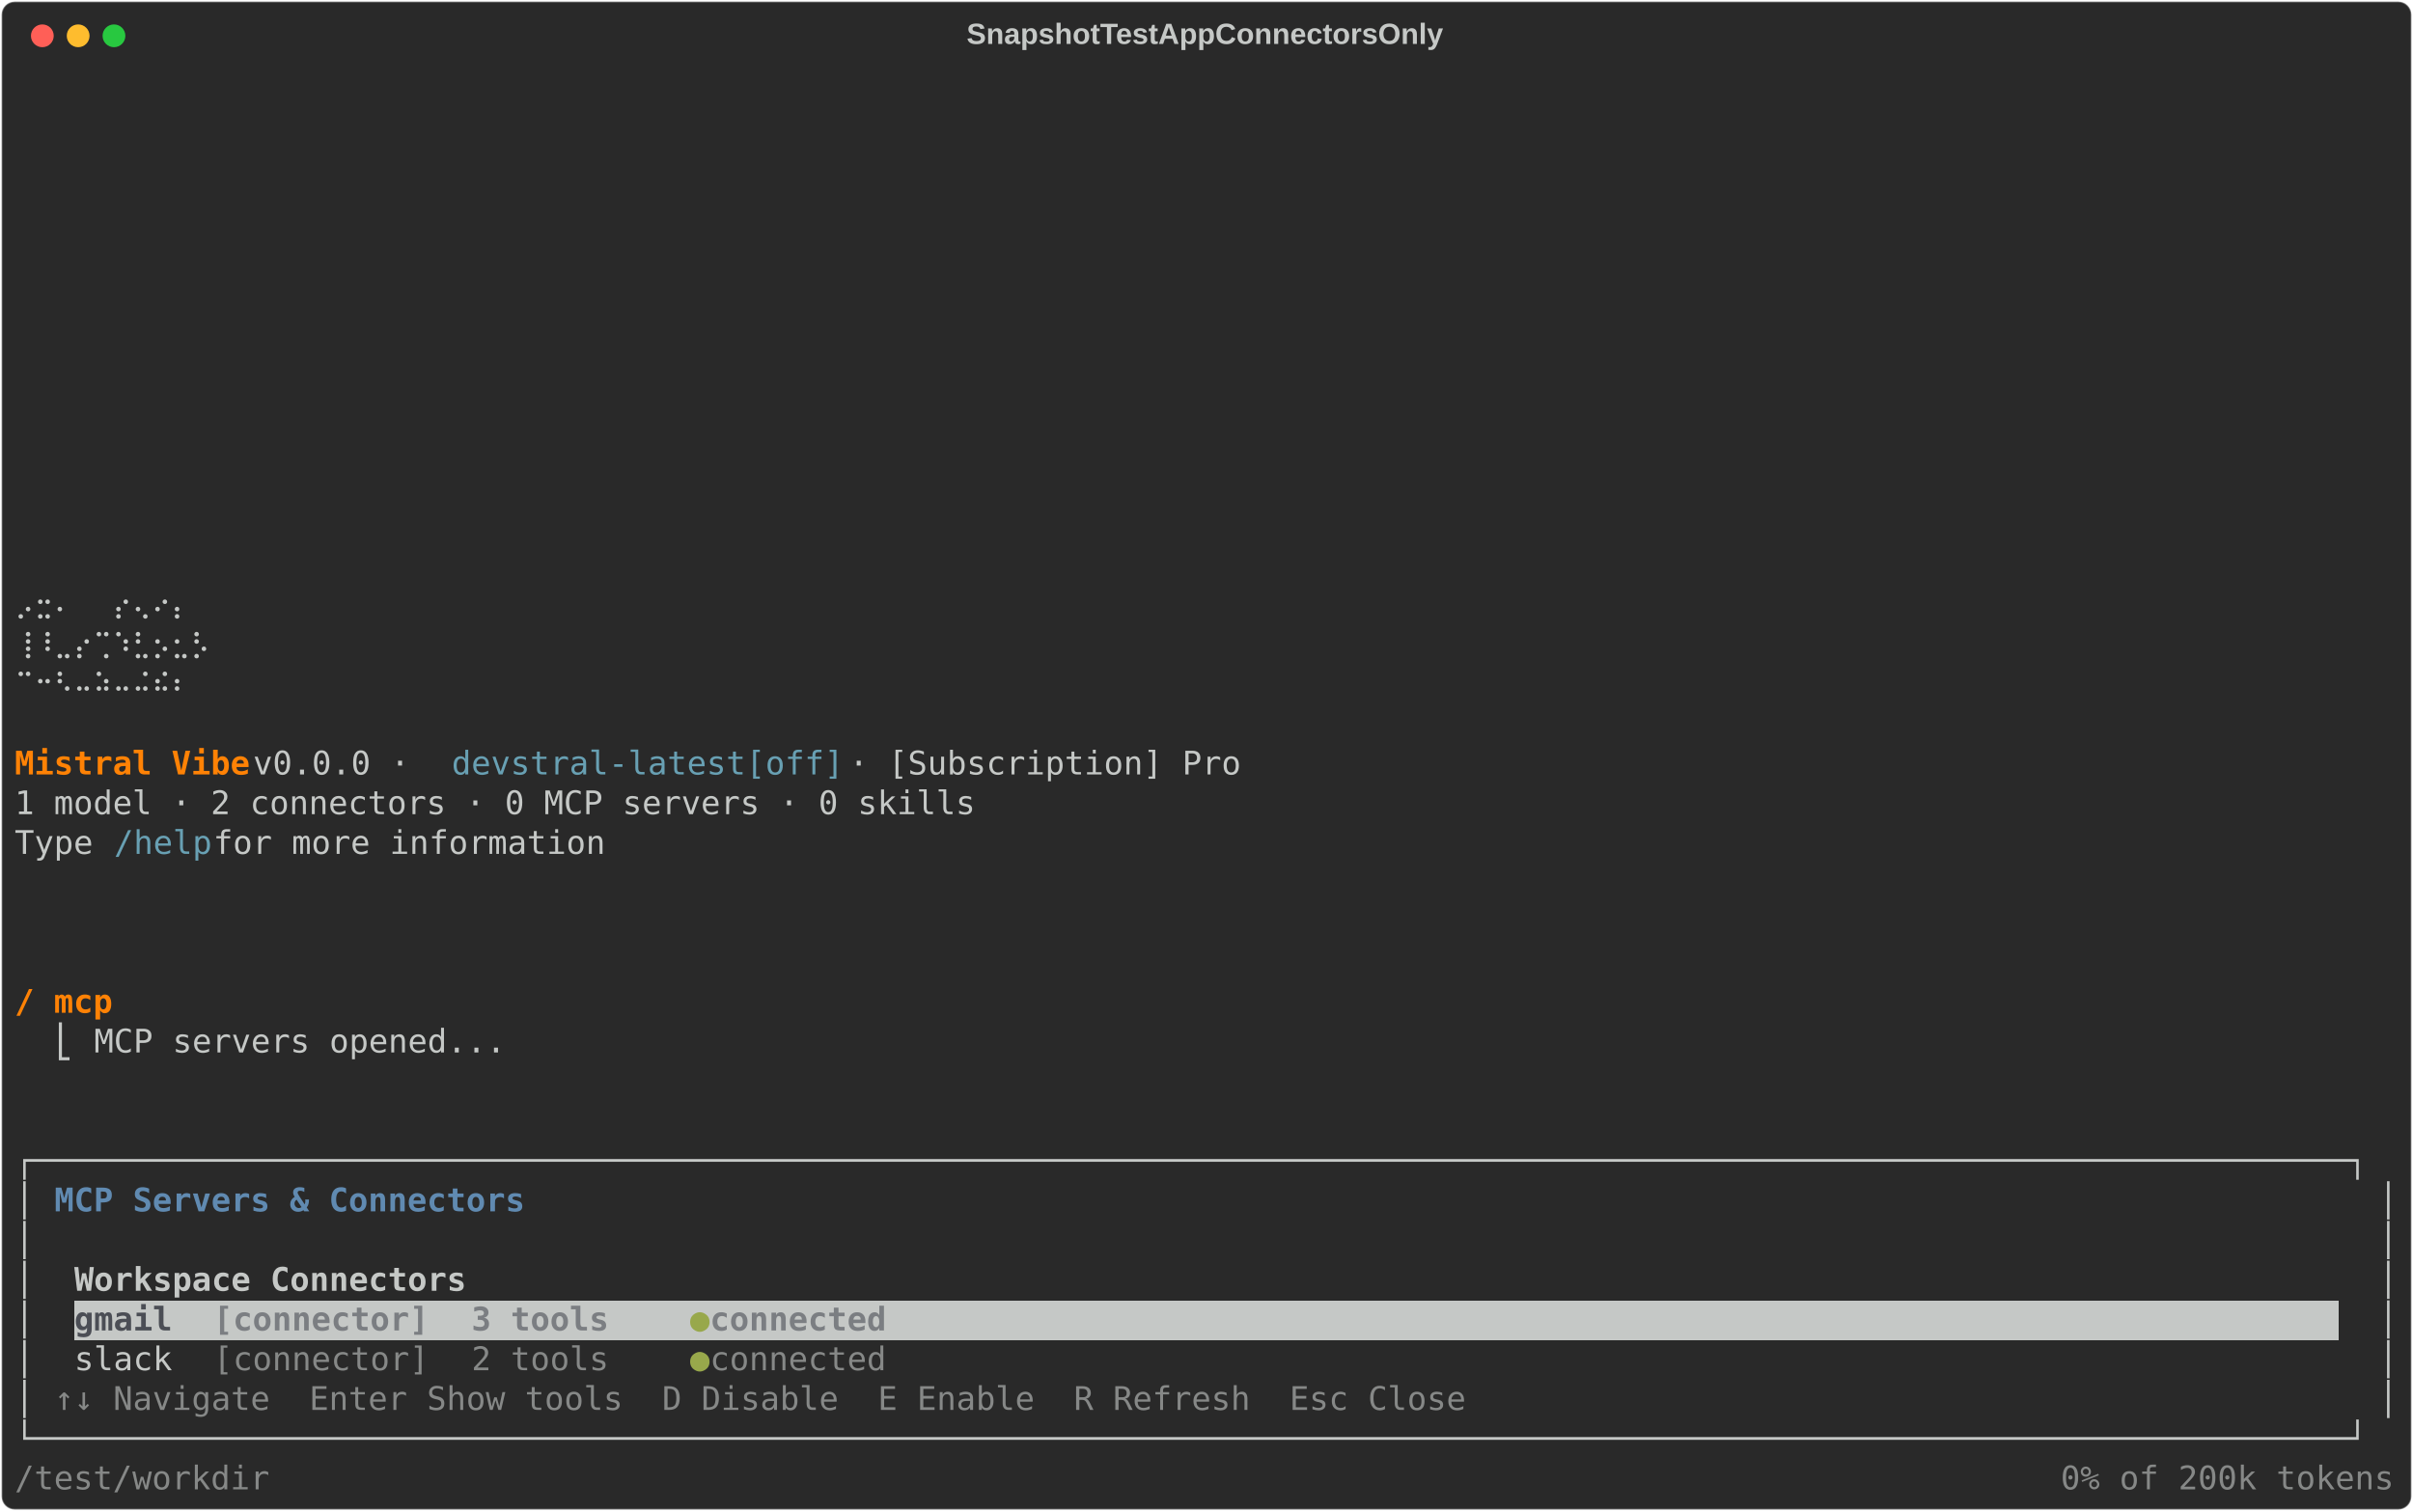
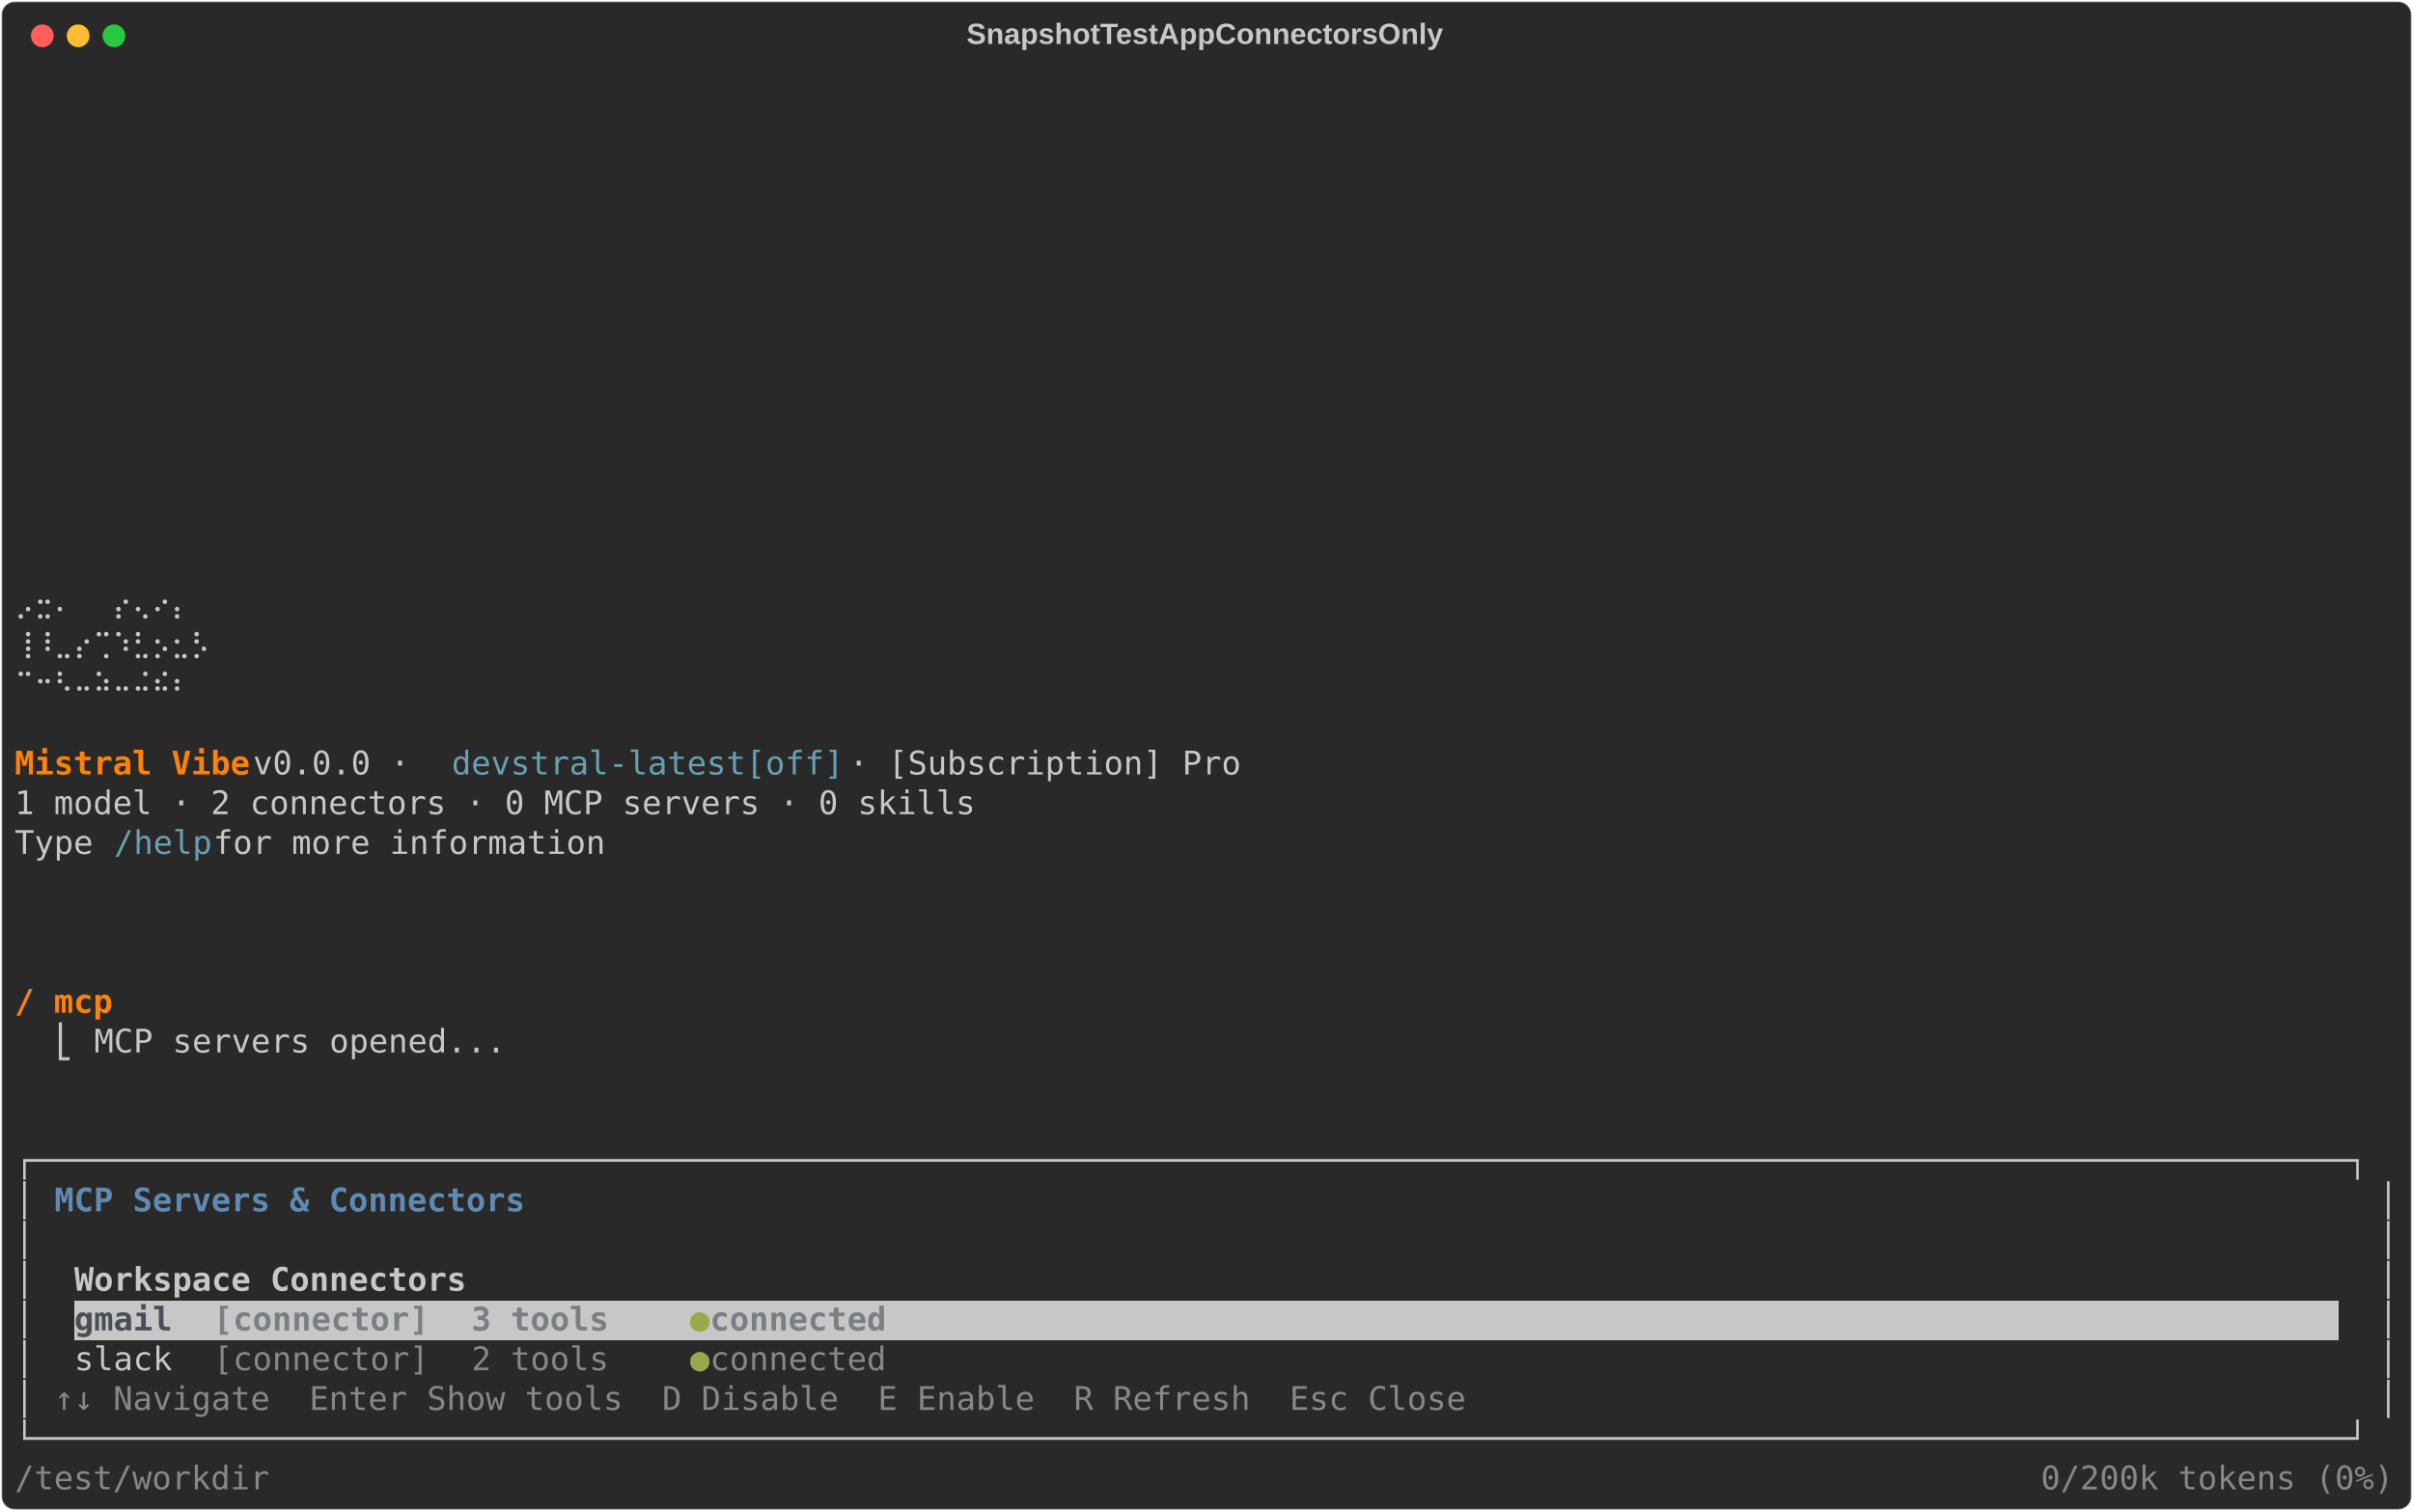
<svg xmlns="http://www.w3.org/2000/svg" class="rich-terminal" viewBox="0 0 1482 928.4">
  <style>

    @font-face {
        font-family: "Fira Code";
        src: local("FiraCode-Regular"),
                url("https://cdnjs.cloudflare.com/ajax/libs/firacode/6.2.0/woff2/FiraCode-Regular.woff2") format("woff2"),
                url("https://cdnjs.cloudflare.com/ajax/libs/firacode/6.2.0/woff/FiraCode-Regular.woff") format("woff");
        font-style: normal;
        font-weight: 400;
    }
    @font-face {
        font-family: "Fira Code";
        src: local("FiraCode-Bold"),
                url("https://cdnjs.cloudflare.com/ajax/libs/firacode/6.2.0/woff2/FiraCode-Bold.woff2") format("woff2"),
                url("https://cdnjs.cloudflare.com/ajax/libs/firacode/6.2.0/woff/FiraCode-Bold.woff") format("woff");
        font-style: bold;
        font-weight: 700;
    }

    .terminal-matrix {
        font-family: Fira Code, monospace;
        font-size: 20px;
        line-height: 24.4px;
        font-variant-east-asian: full-width;
    }

    .terminal-title {
        font-size: 18px;
        font-weight: bold;
        font-family: arial;
    }

    .terminal-r1 { fill: #c5c8c6 }
.terminal-r2 { fill: #ff8205;font-weight: bold }
.terminal-r3 { fill: #68a0b3 }
.terminal-r4 { fill: #608ab1;font-weight: bold }
.terminal-r5 { fill: #c5c8c6;font-weight: bold }
.terminal-r6 { fill: #4b4e55;font-weight: bold }
.terminal-r7 { fill: #7b7e82;font-weight: bold }
.terminal-r8 { fill: #98a84b;font-weight: bold }
.terminal-r9 { fill: #868887 }
.terminal-r10 { fill: #98a84b }
    </style>
  <defs>
    <clipPath id="terminal-clip-terminal">
      <rect x="0" y="0" width="1463.0" height="877.4" />
    </clipPath>
    <clipPath id="terminal-line-0">
      <rect x="0" y="1.5" width="1464" height="24.65" />
    </clipPath>
    <clipPath id="terminal-line-1">
      <rect x="0" y="25.9" width="1464" height="24.65" />
    </clipPath>
    <clipPath id="terminal-line-2">
      <rect x="0" y="50.3" width="1464" height="24.65" />
    </clipPath>
    <clipPath id="terminal-line-3">
      <rect x="0" y="74.7" width="1464" height="24.65" />
    </clipPath>
    <clipPath id="terminal-line-4">
      <rect x="0" y="99.1" width="1464" height="24.65" />
    </clipPath>
    <clipPath id="terminal-line-5">
      <rect x="0" y="123.5" width="1464" height="24.65" />
    </clipPath>
    <clipPath id="terminal-line-6">
      <rect x="0" y="147.9" width="1464" height="24.65" />
    </clipPath>
    <clipPath id="terminal-line-7">
      <rect x="0" y="172.3" width="1464" height="24.65" />
    </clipPath>
    <clipPath id="terminal-line-8">
      <rect x="0" y="196.7" width="1464" height="24.65" />
    </clipPath>
    <clipPath id="terminal-line-9">
      <rect x="0" y="221.1" width="1464" height="24.65" />
    </clipPath>
    <clipPath id="terminal-line-10">
      <rect x="0" y="245.5" width="1464" height="24.65" />
    </clipPath>
    <clipPath id="terminal-line-11">
      <rect x="0" y="269.9" width="1464" height="24.65" />
    </clipPath>
    <clipPath id="terminal-line-12">
      <rect x="0" y="294.3" width="1464" height="24.65" />
    </clipPath>
    <clipPath id="terminal-line-13">
      <rect x="0" y="318.7" width="1464" height="24.65" />
    </clipPath>
    <clipPath id="terminal-line-14">
      <rect x="0" y="343.1" width="1464" height="24.65" />
    </clipPath>
    <clipPath id="terminal-line-15">
      <rect x="0" y="367.5" width="1464" height="24.65" />
    </clipPath>
    <clipPath id="terminal-line-16">
      <rect x="0" y="391.9" width="1464" height="24.65" />
    </clipPath>
    <clipPath id="terminal-line-17">
      <rect x="0" y="416.3" width="1464" height="24.65" />
    </clipPath>
    <clipPath id="terminal-line-18">
      <rect x="0" y="440.7" width="1464" height="24.65" />
    </clipPath>
    <clipPath id="terminal-line-19">
      <rect x="0" y="465.1" width="1464" height="24.65" />
    </clipPath>
    <clipPath id="terminal-line-20">
      <rect x="0" y="489.5" width="1464" height="24.65" />
    </clipPath>
    <clipPath id="terminal-line-21">
      <rect x="0" y="513.9" width="1464" height="24.65" />
    </clipPath>
    <clipPath id="terminal-line-22">
      <rect x="0" y="538.3" width="1464" height="24.65" />
    </clipPath>
    <clipPath id="terminal-line-23">
      <rect x="0" y="562.7" width="1464" height="24.65" />
    </clipPath>
    <clipPath id="terminal-line-24">
      <rect x="0" y="587.1" width="1464" height="24.65" />
    </clipPath>
    <clipPath id="terminal-line-25">
      <rect x="0" y="611.5" width="1464" height="24.65" />
    </clipPath>
    <clipPath id="terminal-line-26">
      <rect x="0" y="635.9" width="1464" height="24.65" />
    </clipPath>
    <clipPath id="terminal-line-27">
      <rect x="0" y="660.3" width="1464" height="24.65" />
    </clipPath>
    <clipPath id="terminal-line-28">
      <rect x="0" y="684.7" width="1464" height="24.65" />
    </clipPath>
    <clipPath id="terminal-line-29">
      <rect x="0" y="709.1" width="1464" height="24.65" />
    </clipPath>
    <clipPath id="terminal-line-30">
      <rect x="0" y="733.5" width="1464" height="24.65" />
    </clipPath>
    <clipPath id="terminal-line-31">
      <rect x="0" y="757.9" width="1464" height="24.65" />
    </clipPath>
    <clipPath id="terminal-line-32">
      <rect x="0" y="782.3" width="1464" height="24.65" />
    </clipPath>
    <clipPath id="terminal-line-33">
      <rect x="0" y="806.7" width="1464" height="24.65" />
    </clipPath>
    <clipPath id="terminal-line-34">
      <rect x="0" y="831.1" width="1464" height="24.65" />
    </clipPath>
  </defs>
  <rect fill="#292929" stroke="rgba(255,255,255,0.35)" stroke-width="1" x="1" y="1" width="1480" height="926.4" rx="8" />
  <text class="terminal-title" fill="#c5c8c6" text-anchor="middle" x="740" y="27">SnapshotTestAppConnectorsOnly</text>
  <g transform="translate(26,22)">
    <circle cx="0" cy="0" r="7" fill="#ff5f57" />
    <circle cx="22" cy="0" r="7" fill="#febc2e" />
    <circle cx="44" cy="0" r="7" fill="#28c840" />
  </g>
  <g transform="translate(9, 41)" clip-path="url(#terminal-clip-terminal)">
    <rect fill="#c5c8c6" x="36.6" y="757.9" width="85.4" height="24.65" shape-rendering="crispEdges" />
    <rect fill="#c5c8c6" x="122" y="757.9" width="158.6" height="24.65" shape-rendering="crispEdges" />
    <rect fill="#c5c8c6" x="280.6" y="757.9" width="109.8" height="24.65" shape-rendering="crispEdges" />
    <rect fill="#c5c8c6" x="390.4" y="757.9" width="24.4" height="24.65" shape-rendering="crispEdges" />
    <rect fill="#c5c8c6" x="414.8" y="757.9" width="12.2" height="24.65" shape-rendering="crispEdges" />
    <rect fill="#c5c8c6" x="427" y="757.9" width="122" height="24.65" shape-rendering="crispEdges" />
    <rect fill="#c5c8c6" x="549" y="757.9" width="878.4" height="24.65" shape-rendering="crispEdges" />
    <g class="terminal-matrix">
      <text class="terminal-r1" x="1464" y="20" textLength="12.2" clip-path="url(#terminal-line-0)">
</text>
      <text class="terminal-r1" x="1464" y="44.4" textLength="12.2" clip-path="url(#terminal-line-1)">
</text>
      <text class="terminal-r1" x="1464" y="68.8" textLength="12.2" clip-path="url(#terminal-line-2)">
</text>
      <text class="terminal-r1" x="1464" y="93.2" textLength="12.2" clip-path="url(#terminal-line-3)">
</text>
      <text class="terminal-r1" x="1464" y="117.6" textLength="12.2" clip-path="url(#terminal-line-4)">
</text>
      <text class="terminal-r1" x="1464" y="142" textLength="12.2" clip-path="url(#terminal-line-5)">
</text>
      <text class="terminal-r1" x="1464" y="166.4" textLength="12.2" clip-path="url(#terminal-line-6)">
</text>
      <text class="terminal-r1" x="1464" y="190.8" textLength="12.2" clip-path="url(#terminal-line-7)">
</text>
      <text class="terminal-r1" x="1464" y="215.2" textLength="12.2" clip-path="url(#terminal-line-8)">
</text>
      <text class="terminal-r1" x="1464" y="239.6" textLength="12.2" clip-path="url(#terminal-line-9)">
</text>
      <text class="terminal-r1" x="1464" y="264" textLength="12.2" clip-path="url(#terminal-line-10)">
</text>
      <text class="terminal-r1" x="1464" y="288.4" textLength="12.2" clip-path="url(#terminal-line-11)">
</text>
      <text class="terminal-r1" x="1464" y="312.8" textLength="12.2" clip-path="url(#terminal-line-12)">
</text>
      <text class="terminal-r1" x="0" y="337.2" textLength="134.2" clip-path="url(#terminal-line-13)">  ⡠⣒⠄  ⡔⢄⠔⡄</text>
      <text class="terminal-r1" x="1464" y="337.2" textLength="12.2" clip-path="url(#terminal-line-13)">
</text>
      <text class="terminal-r1" x="0" y="361.6" textLength="134.2" clip-path="url(#terminal-line-14)"> ⢸⠸⣀⡔⢉⠱⣃⡢⣂⡣</text>
      <text class="terminal-r1" x="1464" y="361.6" textLength="12.2" clip-path="url(#terminal-line-14)">
</text>
      <text class="terminal-r1" x="0" y="386" textLength="134.2" clip-path="url(#terminal-line-15)">  ⠉⠒⠣⠤⠵⠤⠬⠮⠆</text>
      <text class="terminal-r1" x="1464" y="386" textLength="12.2" clip-path="url(#terminal-line-15)">
</text>
      <text class="terminal-r1" x="1464" y="410.4" textLength="12.2" clip-path="url(#terminal-line-16)">
</text>
      <text class="terminal-r2" x="0" y="434.8" textLength="146.4" clip-path="url(#terminal-line-17)">Mistral Vibe</text>
      <text class="terminal-r1" x="146.4" y="434.8" textLength="122" clip-path="url(#terminal-line-17)"> v0.0.0 · </text>
      <text class="terminal-r3" x="268.4" y="434.8" textLength="244" clip-path="url(#terminal-line-17)">devstral-latest[off]</text>
      <text class="terminal-r1" x="512.4" y="434.8" textLength="256.2" clip-path="url(#terminal-line-17)"> · [Subscription] Pro</text>
      <text class="terminal-r1" x="1464" y="434.8" textLength="12.2" clip-path="url(#terminal-line-17)">
</text>
      <text class="terminal-r1" x="0" y="459.2" textLength="597.8" clip-path="url(#terminal-line-18)">1 model · 2 connectors · 0 MCP servers · 0 skills</text>
      <text class="terminal-r1" x="1464" y="459.2" textLength="12.2" clip-path="url(#terminal-line-18)">
</text>
      <text class="terminal-r1" x="0" y="483.6" textLength="61" clip-path="url(#terminal-line-19)">Type </text>
      <text class="terminal-r3" x="61" y="483.6" textLength="61" clip-path="url(#terminal-line-19)">/help</text>
      <text class="terminal-r1" x="122" y="483.6" textLength="256.2" clip-path="url(#terminal-line-19)"> for more information</text>
      <text class="terminal-r1" x="1464" y="483.6" textLength="12.2" clip-path="url(#terminal-line-19)">
</text>
      <text class="terminal-r1" x="1464" y="508" textLength="12.2" clip-path="url(#terminal-line-20)">
</text>
      <text class="terminal-r1" x="1464" y="532.4" textLength="12.2" clip-path="url(#terminal-line-21)">
</text>
      <text class="terminal-r1" x="1464" y="556.8" textLength="12.2" clip-path="url(#terminal-line-22)">
</text>
      <text class="terminal-r2" x="0" y="581.2" textLength="61" clip-path="url(#terminal-line-23)">/ mcp</text>
      <text class="terminal-r1" x="1464" y="581.2" textLength="12.2" clip-path="url(#terminal-line-23)">
</text>
      <text class="terminal-r1" x="24.4" y="605.6" textLength="12.2" clip-path="url(#terminal-line-24)">⎣</text>
      <text class="terminal-r1" x="48.8" y="605.6" textLength="256.2" clip-path="url(#terminal-line-24)">MCP servers opened...</text>
      <text class="terminal-r1" x="1464" y="605.6" textLength="12.2" clip-path="url(#terminal-line-24)">
</text>
      <text class="terminal-r1" x="1464" y="630" textLength="12.2" clip-path="url(#terminal-line-25)">
</text>
      <text class="terminal-r1" x="1464" y="654.4" textLength="12.2" clip-path="url(#terminal-line-26)">
</text>
      <text class="terminal-r1" x="0" y="678.8" textLength="1464" clip-path="url(#terminal-line-27)">┌──────────────────────────────────────────────────────────────────────────────────────────────────────────────────────┐</text>
      <text class="terminal-r1" x="1464" y="678.8" textLength="12.2" clip-path="url(#terminal-line-27)">
</text>
      <text class="terminal-r1" x="0" y="703.2" textLength="12.2" clip-path="url(#terminal-line-28)">│</text>
      <text class="terminal-r4" x="24.4" y="703.2" textLength="292.8" clip-path="url(#terminal-line-28)">MCP Servers &amp; Connectors</text>
      <text class="terminal-r1" x="1451.8" y="703.2" textLength="12.2" clip-path="url(#terminal-line-28)">│</text>
      <text class="terminal-r1" x="1464" y="703.2" textLength="12.2" clip-path="url(#terminal-line-28)">
</text>
      <text class="terminal-r1" x="0" y="727.6" textLength="12.2" clip-path="url(#terminal-line-29)">│</text>
      <text class="terminal-r1" x="1451.8" y="727.6" textLength="12.2" clip-path="url(#terminal-line-29)">│</text>
      <text class="terminal-r1" x="1464" y="727.6" textLength="12.2" clip-path="url(#terminal-line-29)">
</text>
      <text class="terminal-r1" x="0" y="752" textLength="12.2" clip-path="url(#terminal-line-30)">│</text>
      <text class="terminal-r5" x="36.6" y="752" textLength="244" clip-path="url(#terminal-line-30)">Workspace Connectors</text>
      <text class="terminal-r1" x="1451.8" y="752" textLength="12.2" clip-path="url(#terminal-line-30)">│</text>
      <text class="terminal-r1" x="1464" y="752" textLength="12.2" clip-path="url(#terminal-line-30)">
</text>
      <text class="terminal-r1" x="0" y="776.4" textLength="12.2" clip-path="url(#terminal-line-31)">│</text>
      <text class="terminal-r6" x="36.6" y="776.4" textLength="85.4" clip-path="url(#terminal-line-31)">  gmail</text>
      <text class="terminal-r7" x="122" y="776.4" textLength="158.6" clip-path="url(#terminal-line-31)">  [connector]</text>
      <text class="terminal-r7" x="280.6" y="776.4" textLength="109.8" clip-path="url(#terminal-line-31)">  3 tools</text>
      <text class="terminal-r8" x="414.8" y="776.4" textLength="12.2" clip-path="url(#terminal-line-31)">●</text>
      <text class="terminal-r7" x="427" y="776.4" textLength="122" clip-path="url(#terminal-line-31)"> connected</text>
      <text class="terminal-r1" x="1451.8" y="776.4" textLength="12.2" clip-path="url(#terminal-line-31)">│</text>
      <text class="terminal-r1" x="1464" y="776.4" textLength="12.2" clip-path="url(#terminal-line-31)">
</text>
      <text class="terminal-r1" x="0" y="800.8" textLength="12.2" clip-path="url(#terminal-line-32)">│</text>
      <text class="terminal-r1" x="36.6" y="800.8" textLength="85.4" clip-path="url(#terminal-line-32)">  slack</text>
      <text class="terminal-r9" x="122" y="800.8" textLength="158.6" clip-path="url(#terminal-line-32)">  [connector]</text>
      <text class="terminal-r9" x="280.6" y="800.8" textLength="109.8" clip-path="url(#terminal-line-32)">  2 tools</text>
      <text class="terminal-r10" x="414.8" y="800.8" textLength="12.2" clip-path="url(#terminal-line-32)">●</text>
      <text class="terminal-r9" x="427" y="800.8" textLength="122" clip-path="url(#terminal-line-32)"> connected</text>
      <text class="terminal-r1" x="1451.8" y="800.8" textLength="12.2" clip-path="url(#terminal-line-32)">│</text>
      <text class="terminal-r1" x="1464" y="800.8" textLength="12.2" clip-path="url(#terminal-line-32)">
</text>
      <text class="terminal-r1" x="0" y="825.2" textLength="12.2" clip-path="url(#terminal-line-33)">│</text>
      <text class="terminal-r9" x="24.4" y="825.2" textLength="878.4" clip-path="url(#terminal-line-33)">↑↓ Navigate  Enter Show tools  D Disable  E Enable  R Refresh  Esc Close</text>
      <text class="terminal-r1" x="1451.8" y="825.2" textLength="12.2" clip-path="url(#terminal-line-33)">│</text>
      <text class="terminal-r1" x="1464" y="825.2" textLength="12.2" clip-path="url(#terminal-line-33)">
</text>
      <text class="terminal-r1" x="0" y="849.6" textLength="1464" clip-path="url(#terminal-line-34)">└──────────────────────────────────────────────────────────────────────────────────────────────────────────────────────┘</text>
      <text class="terminal-r1" x="1464" y="849.6" textLength="12.2" clip-path="url(#terminal-line-34)">
</text>
      <text class="terminal-r9" x="0" y="874" textLength="158.6" clip-path="url(#terminal-line-35)">/test/workdir</text>
-       <text class="terminal-r9" x="1256.6" y="874" textLength="207.4" clip-path="url(#terminal-line-35)">0% of 200k tokens</text>
+       <text class="terminal-r9" x="1244.4" y="874" textLength="219.6" clip-path="url(#terminal-line-35)">0/200k tokens (0%)</text>
    </g>
  </g>
</svg>
